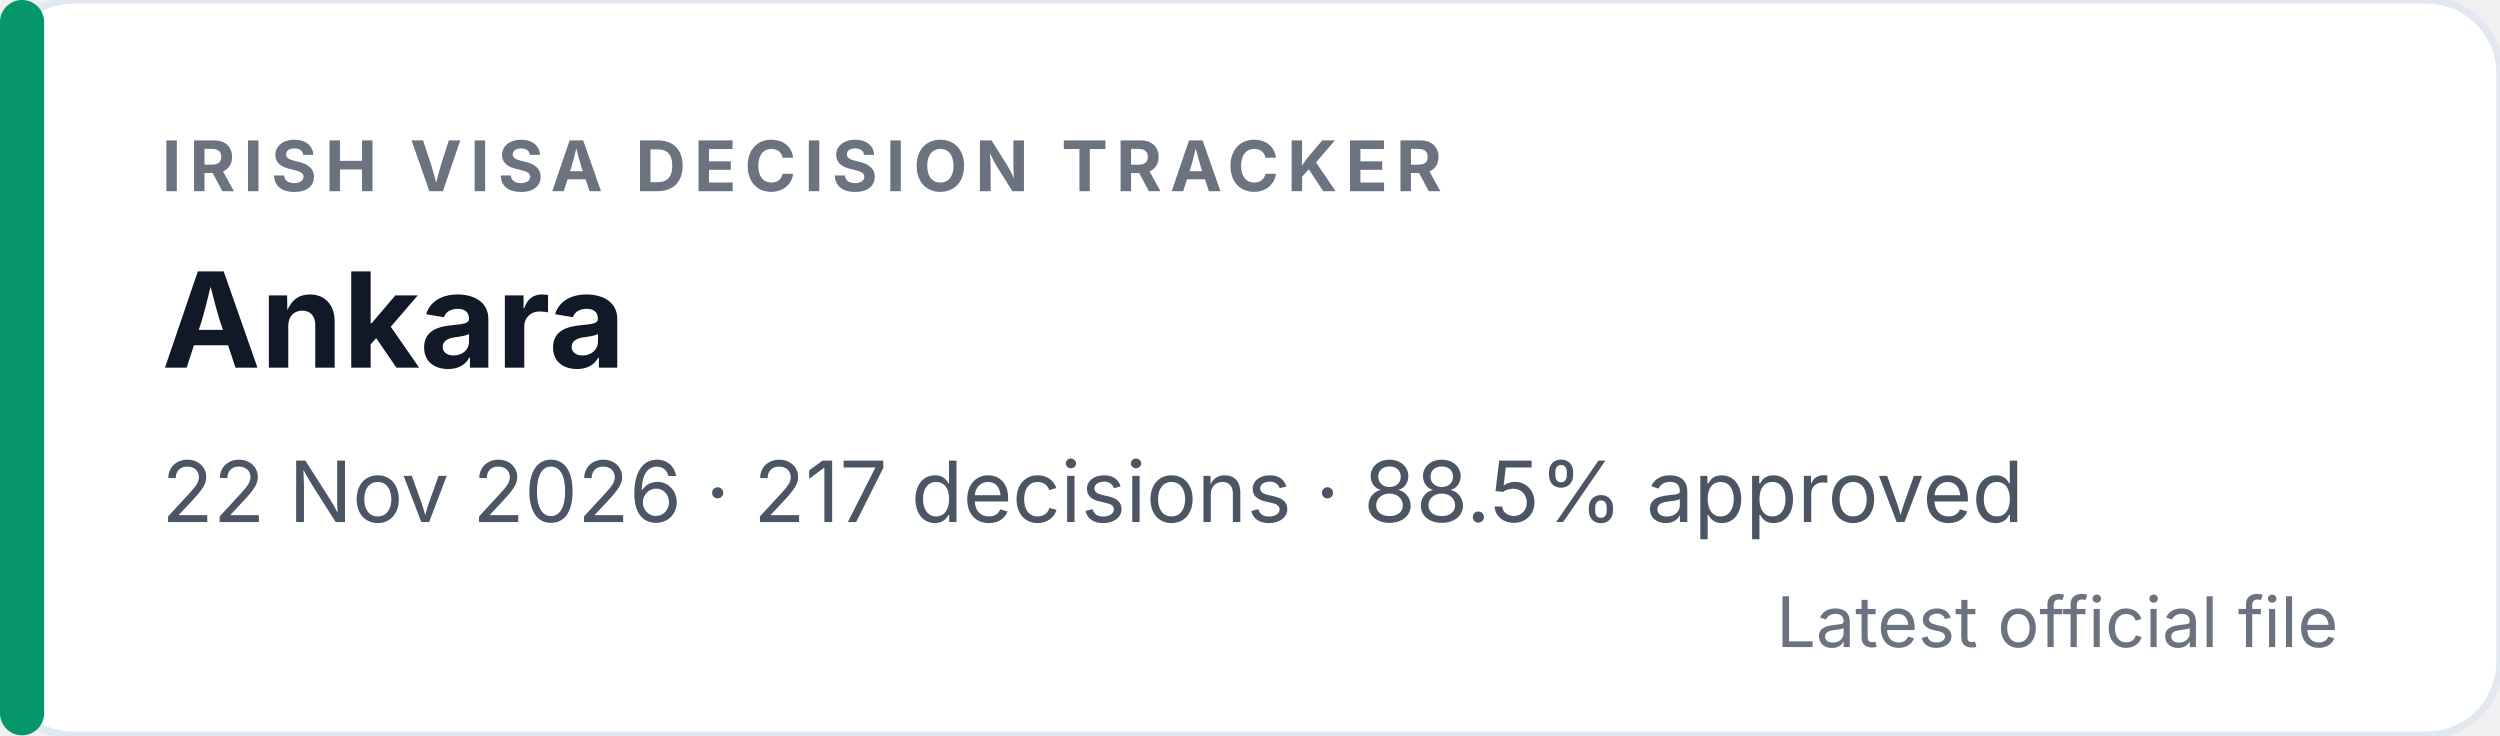
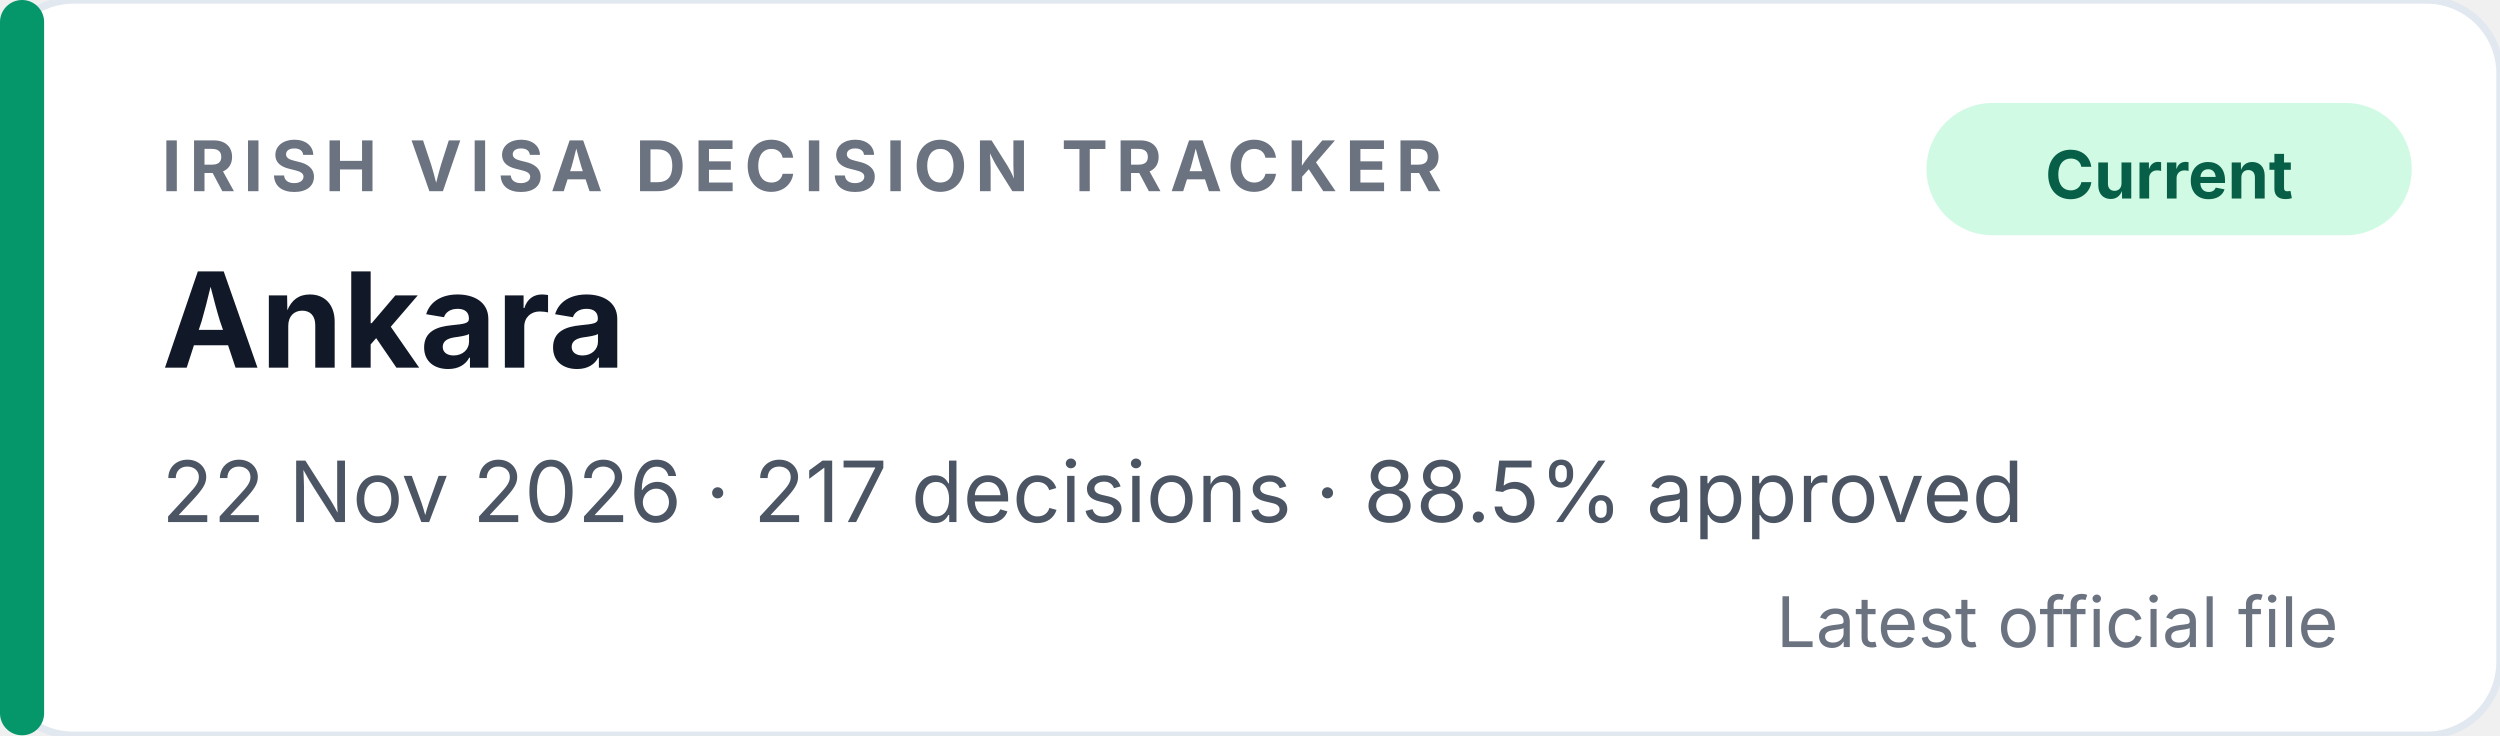
<svg xmlns="http://www.w3.org/2000/svg" width="340" height="100" viewBox="0 0 340 100" role="img" aria-labelledby="badge-title badge-desc">
  <rect width="340" height="100" rx="10" fill="#ffffff" stroke="#e2e8f0" />
  <rect x="0" y="0" width="6" height="100" rx="3" fill="#059669" />
  <text x="22" y="26" font-family="Inter, Segoe UI, Helvetica, Arial, sans-serif" font-size="9.5" font-weight="700" letter-spacing="1.1" fill="#6b7280">IRISH VISA DECISION TRACKER</text>
+   <rect x="262" y="14" width="66" height="18" rx="9" fill="#d1fae5" />
+   <text x="295" y="27" text-anchor="middle" font-family="Inter, Segoe UI, Helvetica, Arial, sans-serif" font-size="9" font-weight="700" fill="#065f46">Current</text>
  <text x="22" y="50" font-family="Inter, Segoe UI, Helvetica, Arial, sans-serif" font-size="18" font-weight="700" fill="#111827">Ankara</text>
  <text x="22" y="71" font-family="Inter, Segoe UI, Helvetica, Arial, sans-serif" font-size="11.5" fill="#4b5563">22 Nov 2026 · 217 decisions · 88.5% approved</text>
  <text x="318" y="88" text-anchor="end" font-family="Inter, Segoe UI, Helvetica, Arial, sans-serif" font-size="9.5" fill="#6b7280">Latest official file</text>
</svg>
